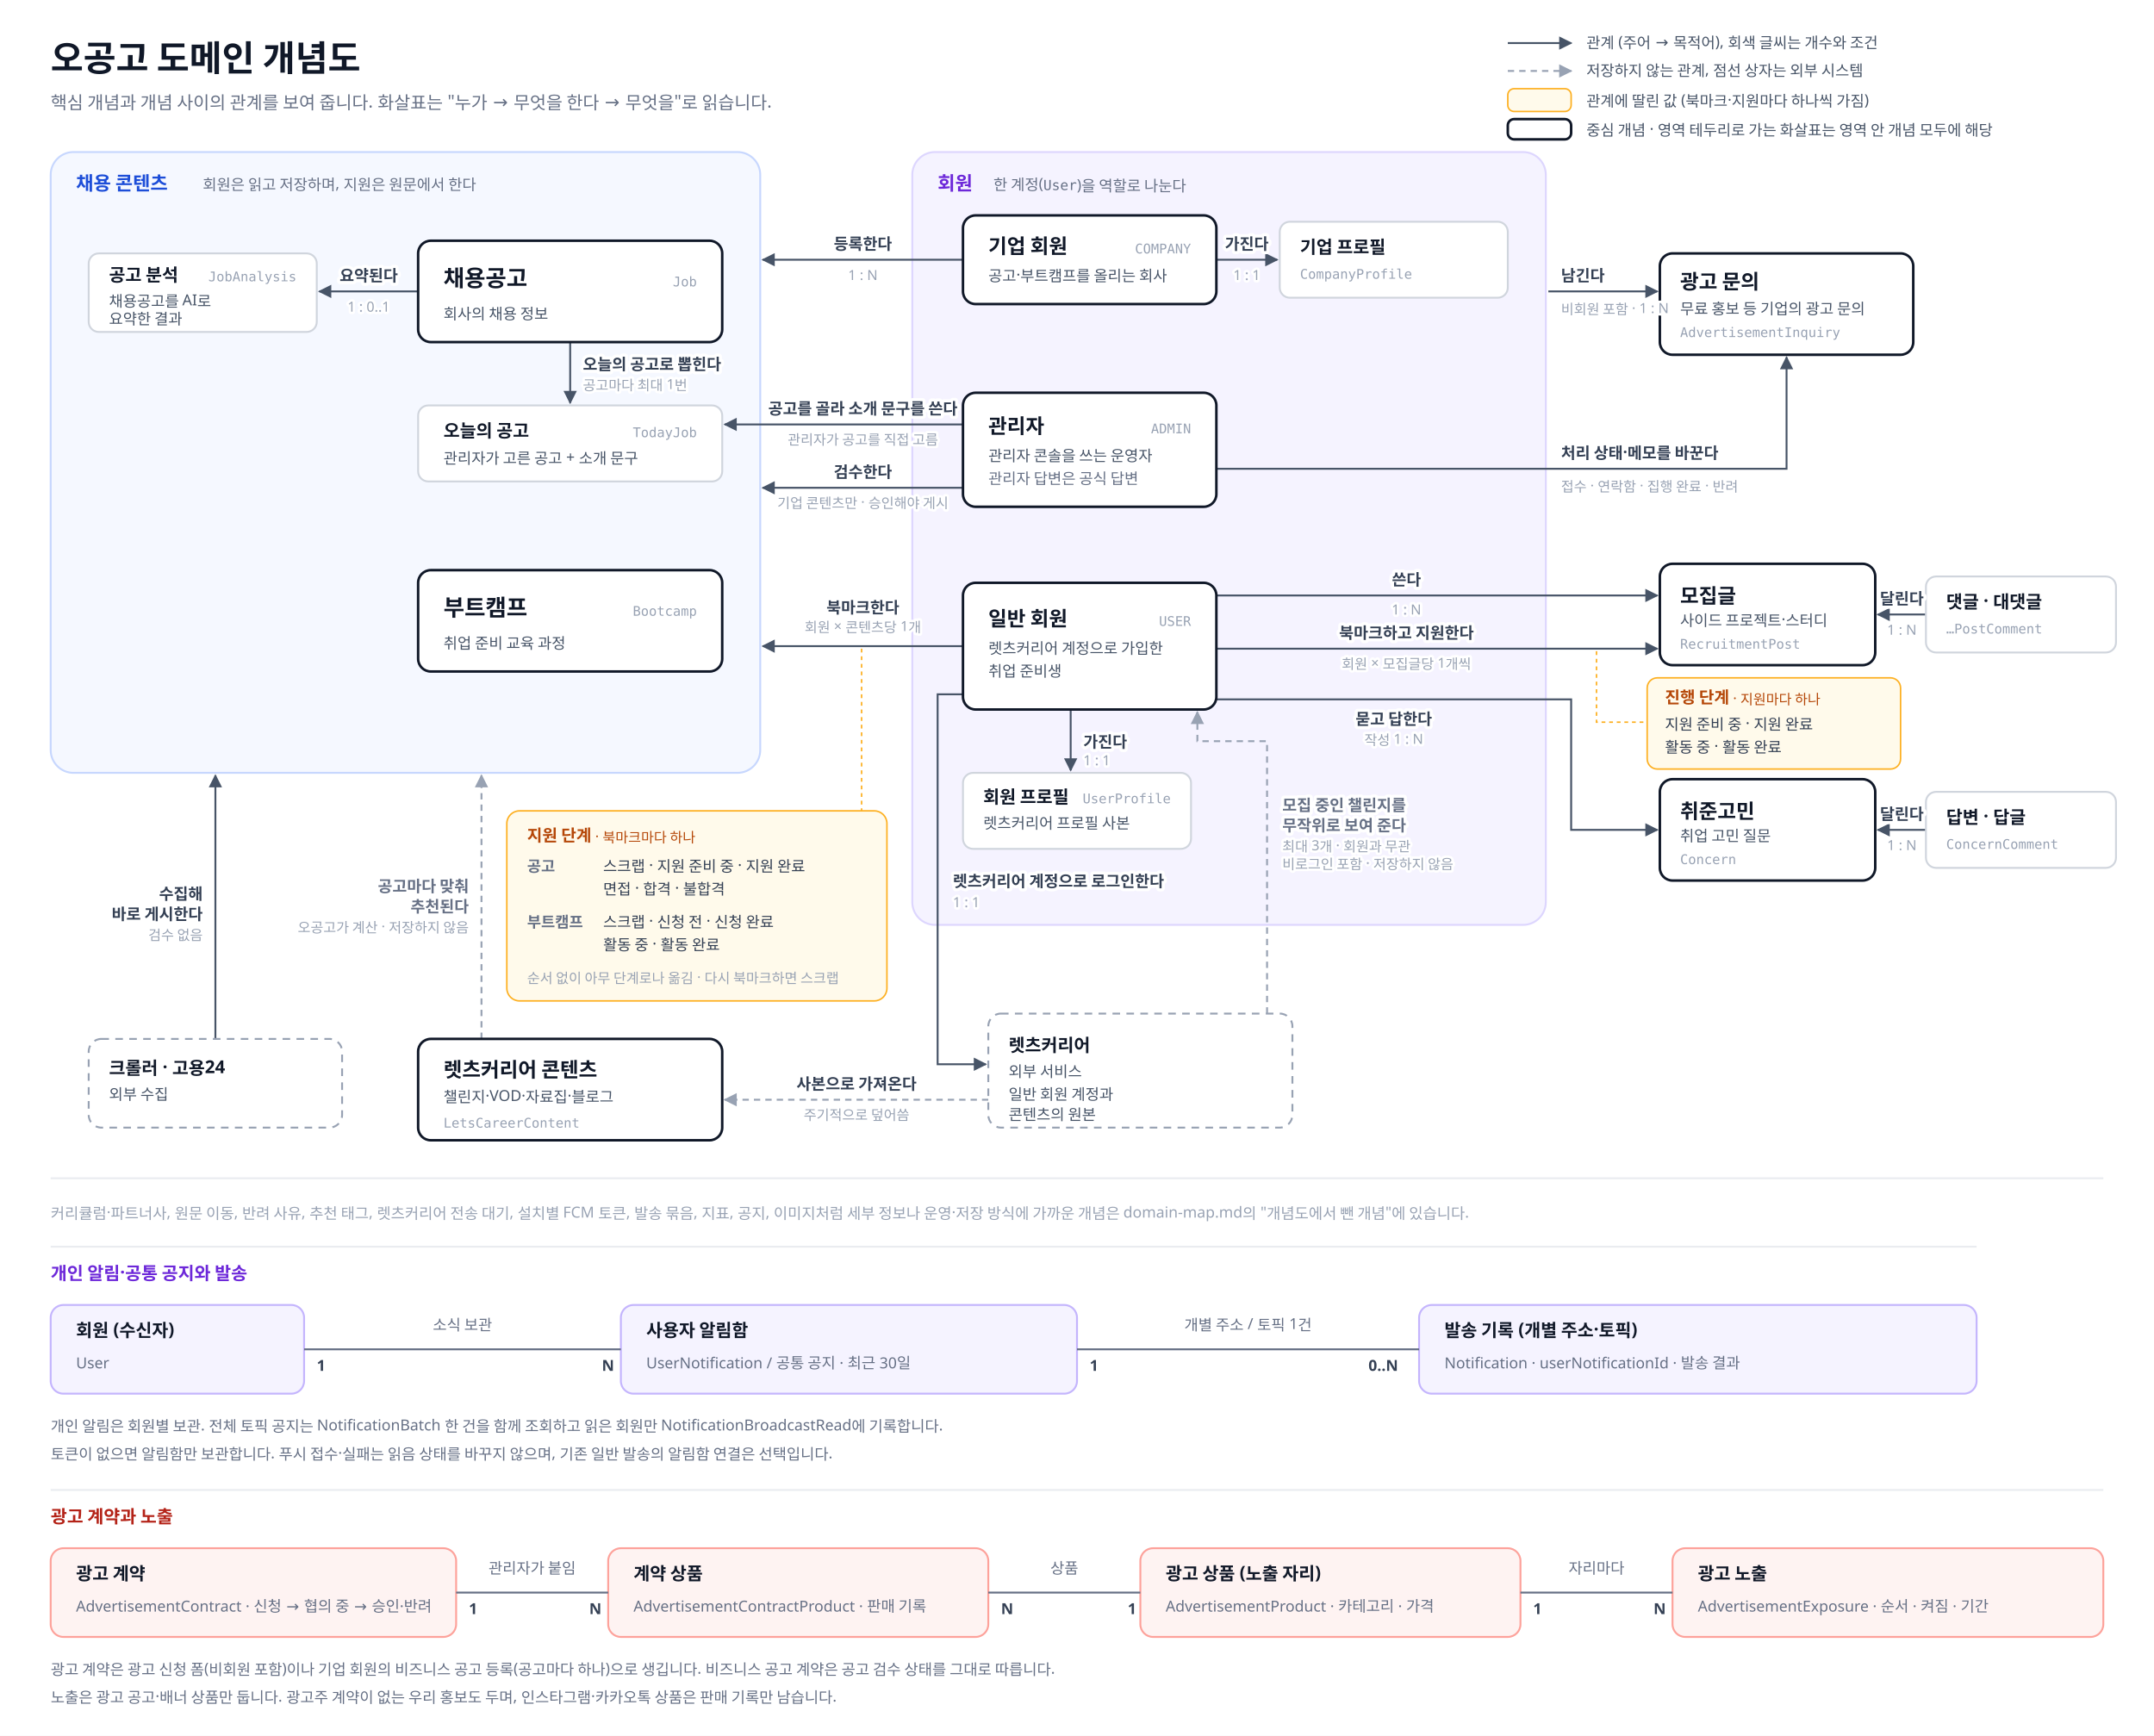
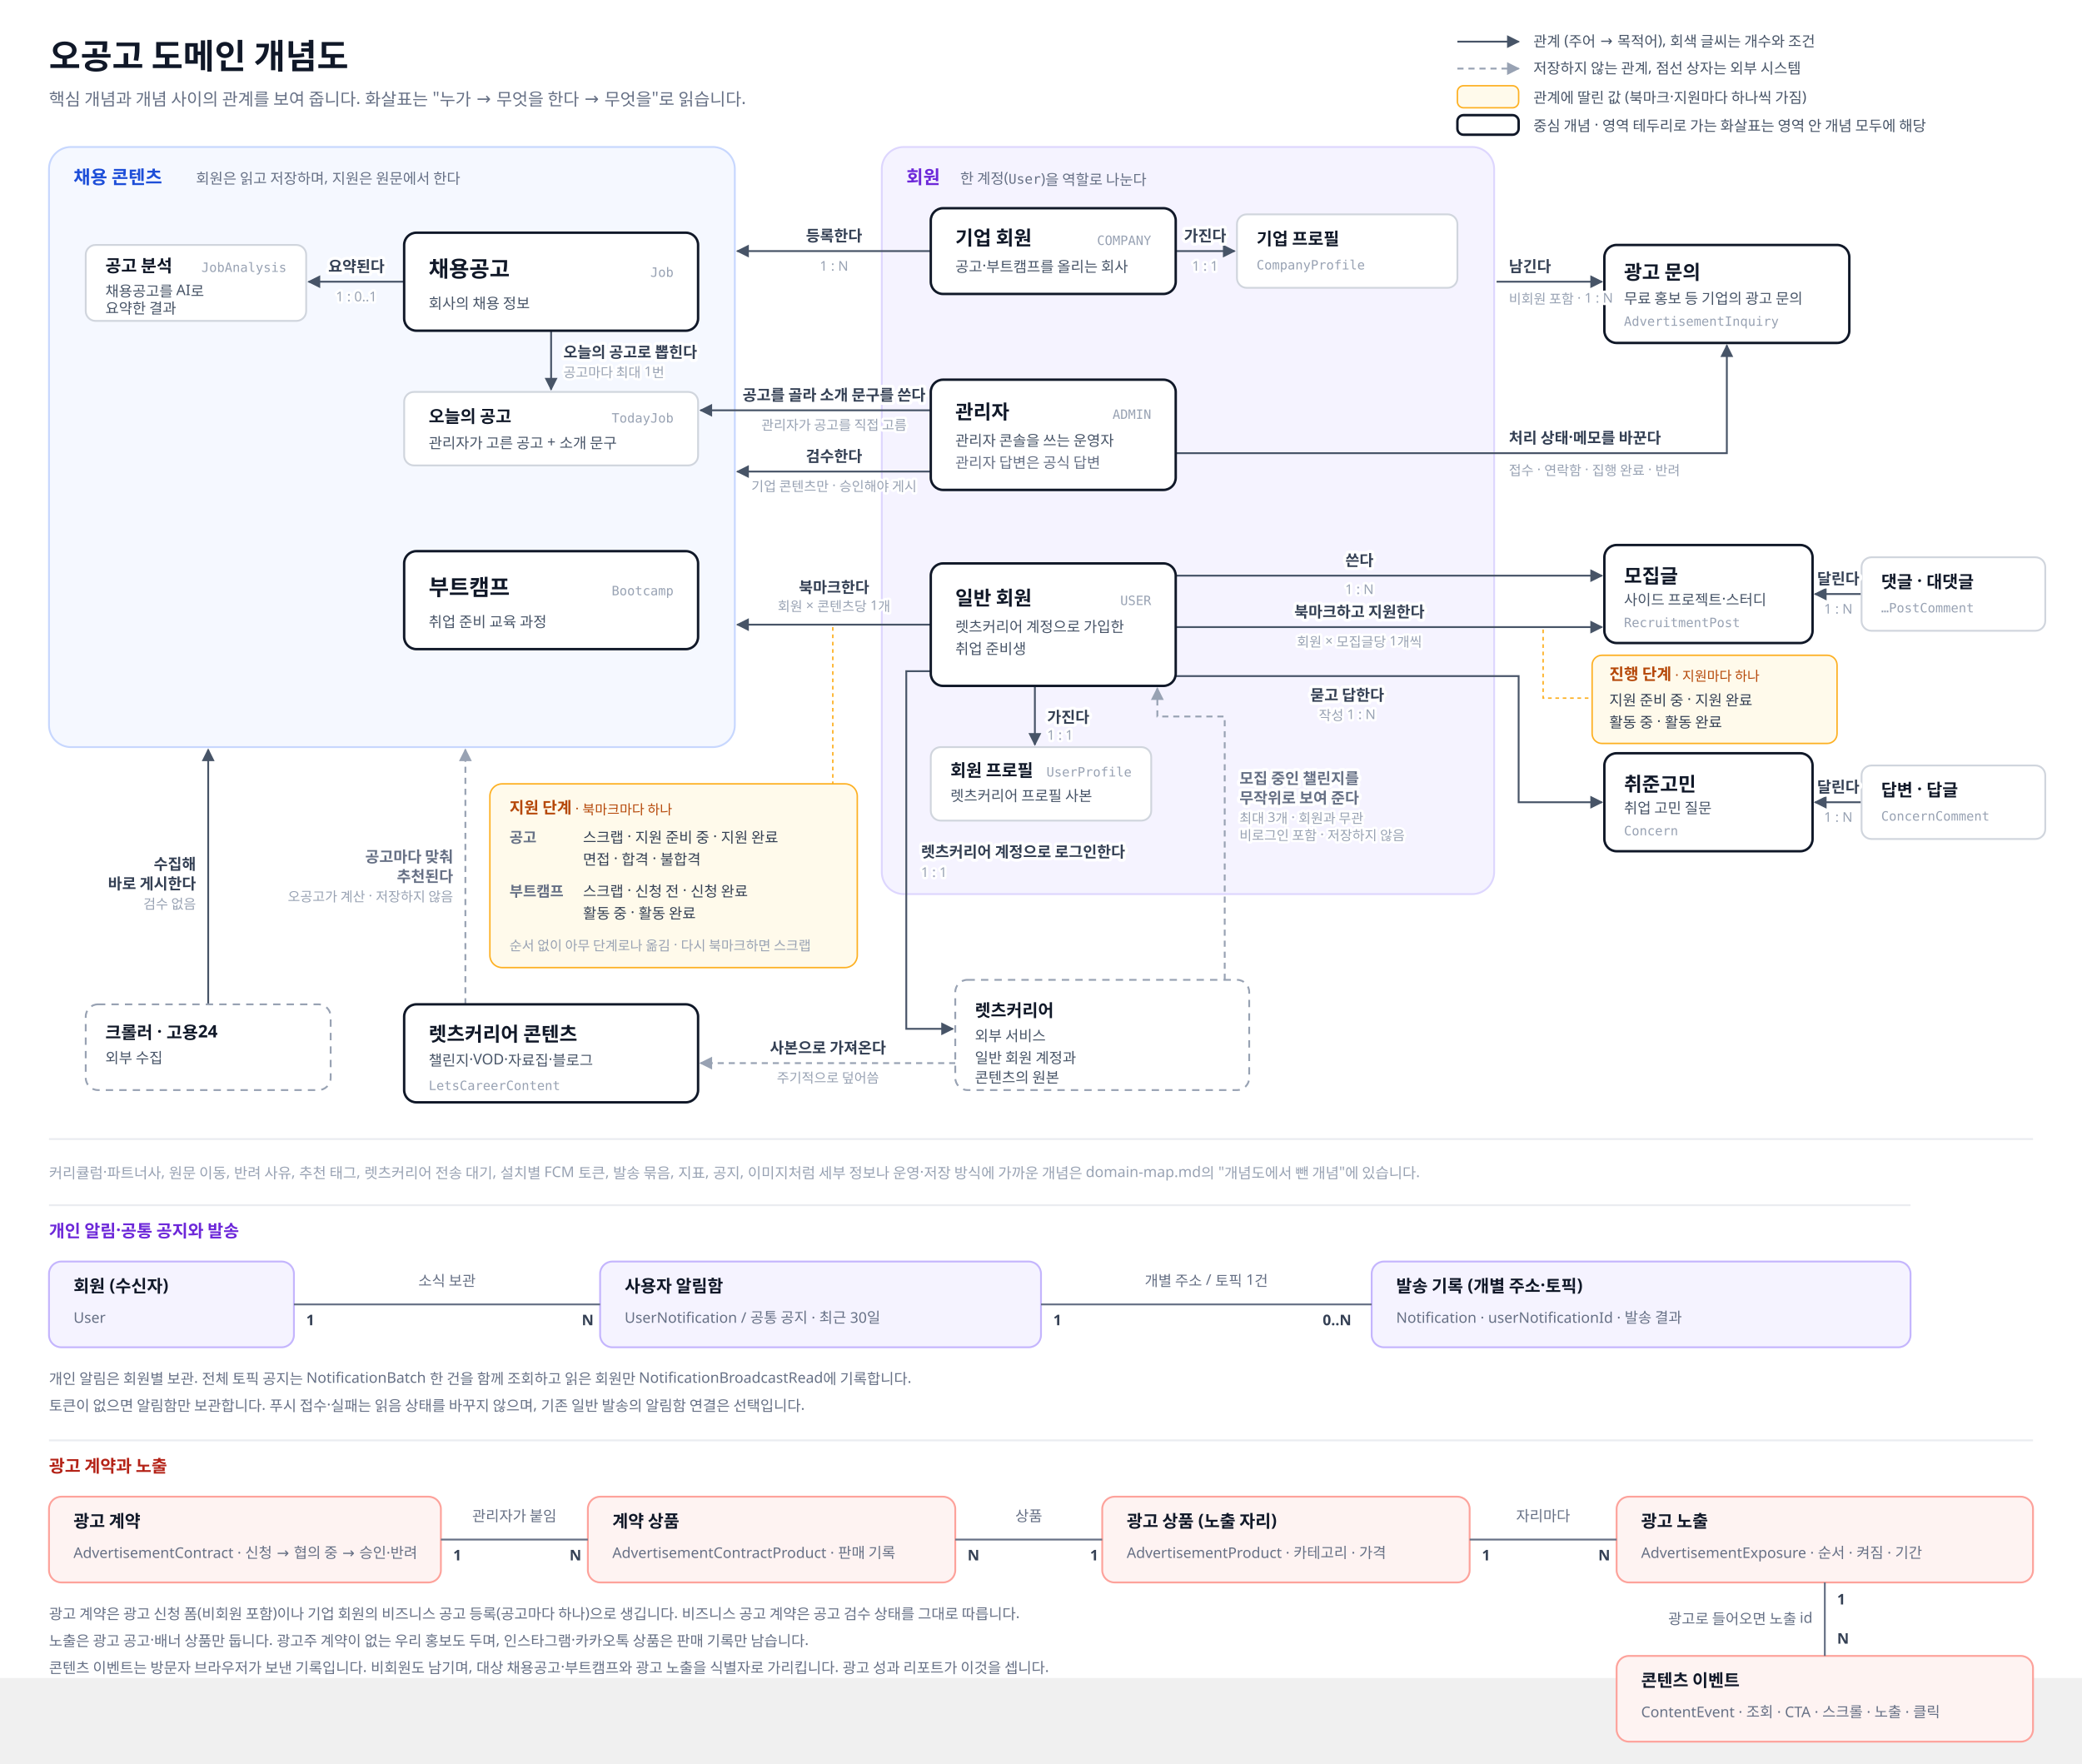
- <svg xmlns="http://www.w3.org/2000/svg" viewBox="0 0 1700 1370" width="1700" height="1370" role="img" aria-label="오공고 도메인 개념도: 기업 회원은 채용공고·부트캠프를 등록하고, 관리자는 기업 콘텐츠를 검수하고 오늘의 공고를 고르며, 일반 회원은 콘텐츠를 북마크하고 지원 단계를 관리하고 모집글·취준고민을 쓴다. 렛츠커리어 콘텐츠는 공고마다 맞춰 추천된다. 기업 담당자는 회원이 아니어도 광고 문의를 남기고, 관리자가 처리 상태와 메모를 바꾼다. 광고 계약은 신청 폼이나 비즈니스 공고 등록으로 생기고, 관리자가 계약에 광고 상품을 붙이며, 광고 상품 자리마다 노출 설정을 둔다." font-family="Pretendard, 'Apple SD Gothic Neo', 'Noto Sans KR', 'Malgun Gothic', sans-serif">
+ <svg xmlns="http://www.w3.org/2000/svg" viewBox="0 0 1700 1440" width="1700" height="1440" role="img" aria-label="오공고 도메인 개념도: 기업 회원은 채용공고·부트캠프를 등록하고, 관리자는 기업 콘텐츠를 검수하고 오늘의 공고를 고르며, 일반 회원은 콘텐츠를 북마크하고 지원 단계를 관리하고 모집글·취준고민을 쓴다. 렛츠커리어 콘텐츠는 공고마다 맞춰 추천된다. 기업 담당자는 회원이 아니어도 광고 문의를 남기고, 관리자가 처리 상태와 메모를 바꾼다. 광고 계약은 신청 폼이나 비즈니스 공고 등록으로 생기고, 관리자가 계약에 광고 상품을 붙이며, 광고 상품 자리마다 노출 설정을 둔다. 방문자 브라우저는 공고 조회·CTA 클릭·스크롤과 광고 노출·클릭을 콘텐츠 이벤트로 남긴다." font-family="Pretendard, 'Apple SD Gothic Neo', 'Noto Sans KR', 'Malgun Gothic', sans-serif">
  <defs>
    <marker id="arrow" viewBox="0 0 10 10" refX="9" refY="5" markerWidth="7" markerHeight="7" orient="auto-start-reverse">
      <path d="M0,0 L10,5 L0,10 z" fill="#475467" />
    </marker>
    <marker id="arrow-muted" viewBox="0 0 10 10" refX="9" refY="5" markerWidth="7" markerHeight="7" orient="auto-start-reverse">
      <path d="M0,0 L10,5 L0,10 z" fill="#98a2b3" />
    </marker>
  </defs>
  <rect width="1700" height="1370" fill="#ffffff" />
  <text x="40" y="56" font-size="28" font-weight="800" fill="#101828">오공고 도메인 개념도</text>
  <text x="40" y="86" font-size="14" fill="#667085">핵심 개념과 개념 사이의 관계를 보여 줍니다. 화살표는 "누가 → 무엇을 한다 → 무엇을"로 읽습니다.</text>
  <g font-size="12" fill="#475467">
    <line x1="1190" y1="34" x2="1240" y2="34" stroke="#475467" stroke-width="1.5" marker-end="url(#arrow)" />
    <text x="1252" y="38">관계 (주어 → 목적어), 회색 글씨는 개수와 조건</text>
    <line x1="1190" y1="56" x2="1240" y2="56" stroke="#98a2b3" stroke-width="1.5" stroke-dasharray="5 4" marker-end="url(#arrow-muted)" />
    <text x="1252" y="60">저장하지 않는 관계, 점선 상자는 외부 시스템</text>
    <rect x="1190" y="70" width="50" height="18" rx="5" fill="#fffaeb" stroke="#fdb022" stroke-width="1.2" />
    <text x="1252" y="84">관계에 딸린 값 (북마크·지원마다 하나씩 가짐)</text>
    <rect x="1190" y="94" width="50" height="16" rx="5" fill="#ffffff" stroke="#101828" stroke-width="2" />
    <text x="1252" y="107">중심 개념 · 영역 테두리로 가는 화살표는 영역 안 개념 모두에 해당</text>
  </g>
  <rect x="40" y="120" width="560" height="490" rx="18" fill="#f5f8ff" stroke="#c7d7fe" stroke-width="1.5" />
  <text x="60" y="150" font-size="15" font-weight="800" fill="#1d4ed8">채용 콘텐츠</text>
  <text x="160" y="150" font-size="12" fill="#667085">회원은 읽고 저장하며, 지원은 원문에서 한다</text>
  <rect x="720" y="120" width="500" height="610" rx="18" fill="#f5f3ff" stroke="#ddd6fe" stroke-width="1.5" />
  <text x="740" y="150" font-size="15" font-weight="800" fill="#6d28d9">회원</text>
  <text x="784" y="150" font-size="12" fill="#667085">한 계정(<tspan font-family="'SF Mono', Menlo, Consolas, monospace" font-size="11">User</tspan>)을 역할로 나눈다</text>
  <g fill="none" stroke="#475467" stroke-width="1.5">
    <line x1="330" y1="230" x2="252" y2="230" marker-end="url(#arrow)" />
    <line x1="450" y1="270" x2="450" y2="318" marker-end="url(#arrow)" />
    <line x1="760" y1="205" x2="602" y2="205" marker-end="url(#arrow)" />
    <line x1="760" y1="335" x2="572" y2="335" marker-end="url(#arrow)" />
    <line x1="760" y1="385" x2="602" y2="385" marker-end="url(#arrow)" />
    <line x1="760" y1="510" x2="602" y2="510" marker-end="url(#arrow)" />
    <line x1="960" y1="205" x2="1008" y2="205" marker-end="url(#arrow)" />
    <line x1="845" y1="560" x2="845" y2="608" marker-end="url(#arrow)" />
    <line x1="960" y1="470" x2="1308" y2="470" marker-end="url(#arrow)" />
    <line x1="960" y1="512" x2="1308" y2="512" marker-end="url(#arrow)" />
    <path d="M960,552 H1240 V655 H1308" marker-end="url(#arrow)" />
    <line x1="1520" y1="485" x2="1482" y2="485" marker-end="url(#arrow)" />
    <line x1="1520" y1="655" x2="1482" y2="655" marker-end="url(#arrow)" />
    <line x1="170" y1="820" x2="170" y2="612" marker-end="url(#arrow)" />
    <path d="M760,548 H740 V840 H778" marker-end="url(#arrow)" />
    <line x1="1222" y1="230" x2="1308" y2="230" marker-end="url(#arrow)" />
    <path d="M960,370 H1410 V282" marker-end="url(#arrow)" />
  </g>
  <g fill="none" stroke="#98a2b3" stroke-width="1.5" stroke-dasharray="5 4">
    <line x1="380" y1="820" x2="380" y2="612" marker-end="url(#arrow-muted)" />
    <path d="M1000,800 V585 H945 V562" marker-end="url(#arrow-muted)" />
    <line x1="780" y1="868" x2="572" y2="868" marker-end="url(#arrow-muted)" />
  </g>
  <g fill="none" stroke="#fdb022" stroke-width="1.2" stroke-dasharray="3 3">
    <line x1="680" y1="512" x2="680" y2="640" />
    <path d="M1260,514 V570 H1300" />
  </g>
  <g fill="#ffffff" stroke="#d0d5dd" stroke-width="1.5">
    <rect x="70" y="200" width="180" height="62" rx="8" />
    <rect x="330" y="320" width="240" height="60" rx="8" />
    <rect x="1010" y="175" width="180" height="60" rx="8" />
    <rect x="760" y="610" width="180" height="60" rx="8" />
    <rect x="1520" y="455" width="150" height="60" rx="8" />
    <rect x="1520" y="625" width="150" height="60" rx="8" />
  </g>
  <g fill="#ffffff" stroke="#101828" stroke-width="2">
    <rect x="330" y="190" width="240" height="80" rx="10" />
    <rect x="330" y="450" width="240" height="80" rx="10" />
    <rect x="760" y="170" width="200" height="70" rx="10" />
    <rect x="760" y="310" width="200" height="90" rx="10" />
    <rect x="760" y="460" width="200" height="100" rx="10" />
    <rect x="1310" y="445" width="170" height="80" rx="10" />
    <rect x="1310" y="615" width="170" height="80" rx="10" />
    <rect x="330" y="820" width="240" height="80" rx="10" />
    <rect x="1310" y="200" width="200" height="80" rx="10" />
  </g>
  <g fill="#ffffff" stroke="#98a2b3" stroke-width="1.5" stroke-dasharray="6 5">
    <rect x="70" y="820" width="200" height="70" rx="10" />
    <rect x="780" y="800" width="240" height="90" rx="10" />
  </g>
  <g fill="#fffaeb" stroke="#fdb022" stroke-width="1.2">
    <rect x="400" y="640" width="300" height="150" rx="10" />
    <rect x="1300" y="535" width="200" height="72" rx="8" />
  </g>
  <g font-weight="700" fill="#101828">
    <text x="350" y="226" font-size="18">채용공고</text>
    <text x="350" y="486" font-size="18">부트캠프</text>
    <text x="780" y="200" font-size="16">기업 회원</text>
    <text x="780" y="342" font-size="16">관리자</text>
    <text x="780" y="494" font-size="16">일반 회원</text>
    <text x="1326" y="476" font-size="16">모집글</text>
    <text x="1326" y="646" font-size="16">취준고민</text>
    <text x="350" y="850" font-size="16">렛츠커리어 콘텐츠</text>
    <text x="1326" y="228" font-size="16">광고 문의</text>
    <g font-size="14">
      <text x="86" y="222">공고 분석</text>
      <text x="350" y="345">오늘의 공고</text>
      <text x="1026" y="200">기업 프로필</text>
      <text x="776" y="634">회원 프로필</text>
      <text x="1536" y="480">댓글 · 대댓글</text>
      <text x="1536" y="650">답변 · 답글</text>
      <text x="86" y="848">크롤러 · 고용24</text>
      <text x="796" y="830">렛츠커리어</text>
    </g>
  </g>
  <g font-family="'SF Mono', Menlo, Consolas, monospace" font-size="10.5" fill="#98a2b3">
    <text x="550" y="226" text-anchor="end">Job</text>
    <text x="550" y="486" text-anchor="end">Bootcamp</text>
    <text x="234" y="222" text-anchor="end">JobAnalysis</text>
    <text x="550" y="345" text-anchor="end">TodayJob</text>
    <text x="940" y="200" text-anchor="end">COMPANY</text>
    <text x="940" y="342" text-anchor="end">ADMIN</text>
    <text x="940" y="494" text-anchor="end">USER</text>
    <text x="1026" y="220">CompanyProfile</text>
    <text x="924" y="634" text-anchor="end">UserProfile</text>
    <text x="1326" y="512">RecruitmentPost</text>
    <text x="1326" y="682">Concern</text>
    <text x="1536" y="500">…PostComment</text>
    <text x="1536" y="670">ConcernComment</text>
    <text x="350" y="890">LetsCareerContent</text>
    <text x="1326" y="266">AdvertisementInquiry</text>
  </g>
  <g font-size="12" fill="#475467">
    <text x="86" y="242">채용공고를 AI로</text>
    <text x="86" y="256">요약한 결과</text>
    <text x="350" y="252">회사의 채용 정보</text>
    <text x="350" y="512">취업 준비 교육 과정</text>
    <text x="350" y="366">관리자가 고른 공고 + 소개 문구</text>
    <text x="780" y="222">공고·부트캠프를 올리는 회사</text>
    <text x="780" y="364">관리자 콘솔을 쓰는 운영자</text>
    <text x="780" y="382" fill="#667085">관리자 답변은 공식 답변</text>
    <text x="780" y="516">렛츠커리어 계정으로 가입한</text>
    <text x="780" y="534">취업 준비생</text>
    <text x="776" y="654">렛츠커리어 프로필 사본</text>
    <text x="1326" y="494">사이드 프로젝트·스터디</text>
    <text x="1326" y="664">취업 고민 질문</text>
    <text x="350" y="870">챌린지·VOD·자료집·블로그</text>
    <text x="1326" y="248">무료 홍보 등 기업의 광고 문의</text>
    <text x="86" y="868">외부 수집</text>
    <text x="796" y="850">외부 서비스</text>
    <text x="796" y="868">일반 회원 계정과</text>
    <text x="796" y="884">콘텐츠의 원본</text>
  </g>
  <g font-size="12" fill="#344054">
    <text x="416" y="664" font-size="13" font-weight="800" fill="#b54708">지원 단계 <tspan font-size="11" font-weight="400" fill="#b54708">· 북마크마다 하나</tspan>
    </text>
    <text x="416" y="688" font-weight="700" fill="#667085">공고</text>
    <text x="476" y="688">스크랩 · 지원 준비 중 · 지원 완료</text>
    <text x="476" y="706">면접 · 합격 · 불합격</text>
    <text x="416" y="732" font-weight="700" fill="#667085">부트캠프</text>
    <text x="476" y="732">스크랩 · 신청 전 · 신청 완료</text>
    <text x="476" y="750">활동 중 · 활동 완료</text>
    <text x="416" y="776" font-size="11" fill="#98a2b3">순서 없이 아무 단계로나 옮김 · 다시 북마크하면 스크랩</text>
    <text x="1314" y="555" font-size="13" font-weight="800" fill="#b54708">진행 단계 <tspan font-size="11" font-weight="400" fill="#b54708">· 지원마다 하나</tspan>
    </text>
    <text x="1314" y="576">지원 준비 중 · 지원 완료</text>
    <text x="1314" y="594">활동 중 · 활동 완료</text>
  </g>
  <g font-size="12.5" font-weight="700" fill="#344054" text-anchor="middle" paint-order="stroke" stroke="#ffffff" stroke-width="5" stroke-linejoin="round">
    <text x="291" y="222">요약된다</text>
    <text x="681" y="197">등록한다</text>
    <text x="681" y="327">공고를 골라 소개 문구를 쓴다</text>
    <text x="681" y="377">검수한다</text>
    <text x="681" y="484">북마크한다</text>
    <text x="984" y="197">가진다</text>
    <text x="1110" y="462">쓴다</text>
    <text x="1110" y="504">북마크하고 지원한다</text>
    <text x="1100" y="572">묻고 답한다</text>
    <text x="1501" y="477">달린다</text>
    <text x="1501" y="647">달린다</text>
  </g>
  <g font-size="12.5" font-weight="700" fill="#344054" paint-order="stroke" stroke="#ffffff" stroke-width="5" stroke-linejoin="round">
    <text x="460" y="292">오늘의 공고로 뽑힌다</text>
    <text x="855" y="590">가진다</text>
    <text x="160" y="710" text-anchor="end">수집해</text>
    <text x="160" y="726" text-anchor="end">바로 게시한다</text>
    <text x="752" y="700">렛츠커리어 계정으로 로그인한다</text>
    <text x="1232" y="222">남긴다</text>
    <text x="1232" y="362">처리 상태·메모를 바꾼다</text>
    <text x="676" y="860" text-anchor="middle">사본으로 가져온다</text>
  </g>
  <g font-size="12.5" font-weight="700" fill="#667085" paint-order="stroke" stroke="#ffffff" stroke-width="5" stroke-linejoin="round">
    <text x="370" y="704" text-anchor="end">공고마다 맞춰</text>
    <text x="370" y="720" text-anchor="end">추천된다</text>
    <text x="1012" y="640">모집 중인 챌린지를</text>
    <text x="1012" y="656">무작위로 보여 준다</text>
  </g>
  <g font-size="11" fill="#98a2b3" paint-order="stroke" stroke="#ffffff" stroke-width="4" stroke-linejoin="round">
    <text x="291" y="246" text-anchor="middle">1 : 0..1</text>
    <text x="460" y="308">공고마다 최대 1번</text>
    <text x="681" y="221" text-anchor="middle">1 : N</text>
    <text x="681" y="351" text-anchor="middle">관리자가 공고를 직접 고름</text>
    <text x="681" y="401" text-anchor="middle">기업 콘텐츠만 · 승인해야 게시</text>
    <text x="681" y="499" text-anchor="middle">회원 × 콘텐츠당 1개</text>
    <text x="984" y="221" text-anchor="middle">1 : 1</text>
    <text x="1110" y="485" text-anchor="middle">1 : N</text>
    <text x="1110" y="528" text-anchor="middle">회원 × 모집글당 1개씩</text>
    <text x="1100" y="588" text-anchor="middle">작성 1 : N</text>
    <text x="1501" y="501" text-anchor="middle">1 : N</text>
    <text x="1501" y="671" text-anchor="middle">1 : N</text>
    <text x="855" y="604">1 : 1</text>
    <text x="752" y="716">1 : 1</text>
    <text x="370" y="736" text-anchor="end">오공고가 계산 · 저장하지 않음</text>
    <text x="1012" y="672">최대 3개 · 회원과 무관</text>
    <text x="1012" y="686">비로그인 포함 · 저장하지 않음</text>
    <text x="160" y="742" text-anchor="end">검수 없음</text>
    <text x="676" y="884" text-anchor="middle">주기적으로 덮어씀</text>
    <text x="1232" y="248">비회원 포함 · 1 : N</text>
    <text x="1232" y="388">접수 · 연락함 · 집행 완료 · 반려</text>
  </g>
  <line x1="40" y1="930" x2="1660" y2="930" stroke="#eaecf0" stroke-width="1.5" />
  <text x="40" y="962" font-size="12" fill="#98a2b3">커리큘럼·파트너사, 원문 이동, 반려 사유, 추천 태그, 렛츠커리어 전송 대기, 설치별 FCM 토큰, 발송 묶음, 지표, 공지, 이미지처럼 세부 정보나 운영·저장 방식에 가까운 개념은 domain-map.md의 "개념도에서 뺀 개념"에 있습니다.</text>
  <line x1="40" y1="984" x2="1560" y2="984" stroke="#eaecf0" stroke-width="1.5" />
  <text x="40" y="1010" font-size="14" font-weight="800" fill="#6d28d9">개인 알림·공통 공지와 발송</text>
  <g fill="#f5f3ff" stroke="#c4b5fd" stroke-width="1.5">
    <rect x="40" y="1030" width="200" height="70" rx="10" />
    <rect x="490" y="1030" width="360" height="70" rx="10" />
    <rect x="1120" y="1030" width="440" height="70" rx="10" />
  </g>
  <g fill="none" stroke="#667085" stroke-width="1.5">
    <line x1="240" y1="1065" x2="490" y2="1065" />
    <line x1="850" y1="1065" x2="1120" y2="1065" />
  </g>
  <g font-size="14" font-weight="700" fill="#101828">
    <text x="60" y="1055">회원 (수신자)</text>
    <text x="510" y="1055">사용자 알림함</text>
    <text x="1140" y="1055">발송 기록 (개별 주소·토픽)</text>
  </g>
  <g font-size="12" fill="#667085">
    <text x="60" y="1080">User</text>
    <text x="510" y="1080">UserNotification / 공통 공지 · 최근 30일</text>
    <text x="1140" y="1080">Notification · userNotificationId · 발송 결과</text>
    <text x="365" y="1050" text-anchor="middle">소식 보관</text>
    <text x="985" y="1050" text-anchor="middle">개별 주소 / 토픽 1건</text>
    <text x="40" y="1130">개인 알림은 회원별 보관. 전체 토픽 공지는 NotificationBatch 한 건을 함께 조회하고 읽은 회원만 NotificationBroadcastRead에 기록합니다.</text>
    <text x="40" y="1152">토큰이 없으면 알림함만 보관합니다. 푸시 접수·실패는 읽음 상태를 바꾸지 않으며, 기존 일반 발송의 알림함 연결은 선택입니다.</text>
  </g>
  <g font-size="12" font-weight="800" fill="#344054">
    <text x="250" y="1082">1</text>
    <text x="475" y="1082">N</text>
    <text x="860" y="1082">1</text>
    <text x="1080" y="1082">0..N</text>
  </g>
  <line x1="40" y1="1176" x2="1660" y2="1176" stroke="#eaecf0" stroke-width="1.5" />
  <text x="40" y="1202" font-size="14" font-weight="800" fill="#b42318">광고 계약과 노출</text>
  <g fill="#fef3f2" stroke="#fda29b" stroke-width="1.5">
    <rect x="40" y="1222" width="320" height="70" rx="10" />
    <rect x="480" y="1222" width="300" height="70" rx="10" />
    <rect x="900" y="1222" width="300" height="70" rx="10" />
    <rect x="1320" y="1222" width="340" height="70" rx="10" />
  </g>
  <g fill="none" stroke="#667085" stroke-width="1.5">
    <line x1="360" y1="1257" x2="480" y2="1257" />
    <line x1="780" y1="1257" x2="900" y2="1257" />
    <line x1="1200" y1="1257" x2="1320" y2="1257" />
  </g>
  <g font-size="14" font-weight="700" fill="#101828">
    <text x="60" y="1247">광고 계약</text>
    <text x="500" y="1247">계약 상품</text>
    <text x="920" y="1247">광고 상품 (노출 자리)</text>
    <text x="1340" y="1247">광고 노출</text>
  </g>
  <g font-size="12" fill="#667085">
    <text x="60" y="1272">AdvertisementContract · 신청 → 협의 중 → 승인·반려</text>
    <text x="500" y="1272">AdvertisementContractProduct · 판매 기록</text>
    <text x="920" y="1272">AdvertisementProduct · 카테고리 · 가격</text>
    <text x="1340" y="1272">AdvertisementExposure · 순서 · 켜짐 · 기간</text>
    <text x="420" y="1242" text-anchor="middle">관리자가 붙임</text>
    <text x="840" y="1242" text-anchor="middle">상품</text>
    <text x="1260" y="1242" text-anchor="middle">자리마다</text>
    <text x="40" y="1322">광고 계약은 광고 신청 폼(비회원 포함)이나 기업 회원의 비즈니스 공고 등록(공고마다 하나)으로 생깁니다. 비즈니스 공고 계약은 공고 검수 상태를 그대로 따릅니다.</text>
    <text x="40" y="1344">노출은 광고 공고·배너 상품만 둡니다. 광고주 계약이 없는 우리 홍보도 두며, 인스타그램·카카오톡 상품은 판매 기록만 남습니다.</text>
  </g>
  <g font-size="12" font-weight="800" fill="#344054">
    <text x="370" y="1274">1</text>
    <text x="465" y="1274">N</text>
    <text x="790" y="1274">N</text>
    <text x="890" y="1274">1</text>
    <text x="1210" y="1274">1</text>
    <text x="1305" y="1274">N</text>
+     <text x="1500" y="1310">1</text>
+     <text x="1500" y="1342">N</text>
+   </g>
+   <rect x="1320" y="1352" width="340" height="70" rx="10" fill="#fef3f2" stroke="#fda29b" stroke-width="1.5" />
+   <line x1="1490" y1="1292" x2="1490" y2="1352" fill="none" stroke="#667085" stroke-width="1.5" />
+   <text x="1340" y="1377" font-size="14" font-weight="700" fill="#101828">콘텐츠 이벤트</text>
+   <g font-size="12" fill="#667085">
+     <text x="1340" y="1402">ContentEvent · 조회 · CTA · 스크롤 · 노출 · 클릭</text>
+     <text x="1480" y="1326" text-anchor="end">광고로 들어오면 노출 id</text>
+     <text x="40" y="1366">콘텐츠 이벤트는 방문자 브라우저가 보낸 기록입니다. 비회원도 남기며, 대상 채용공고·부트캠프와 광고 노출을 식별자로 가리킵니다. 광고 성과 리포트가 이것을 셉니다.</text>
  </g>
</svg>
